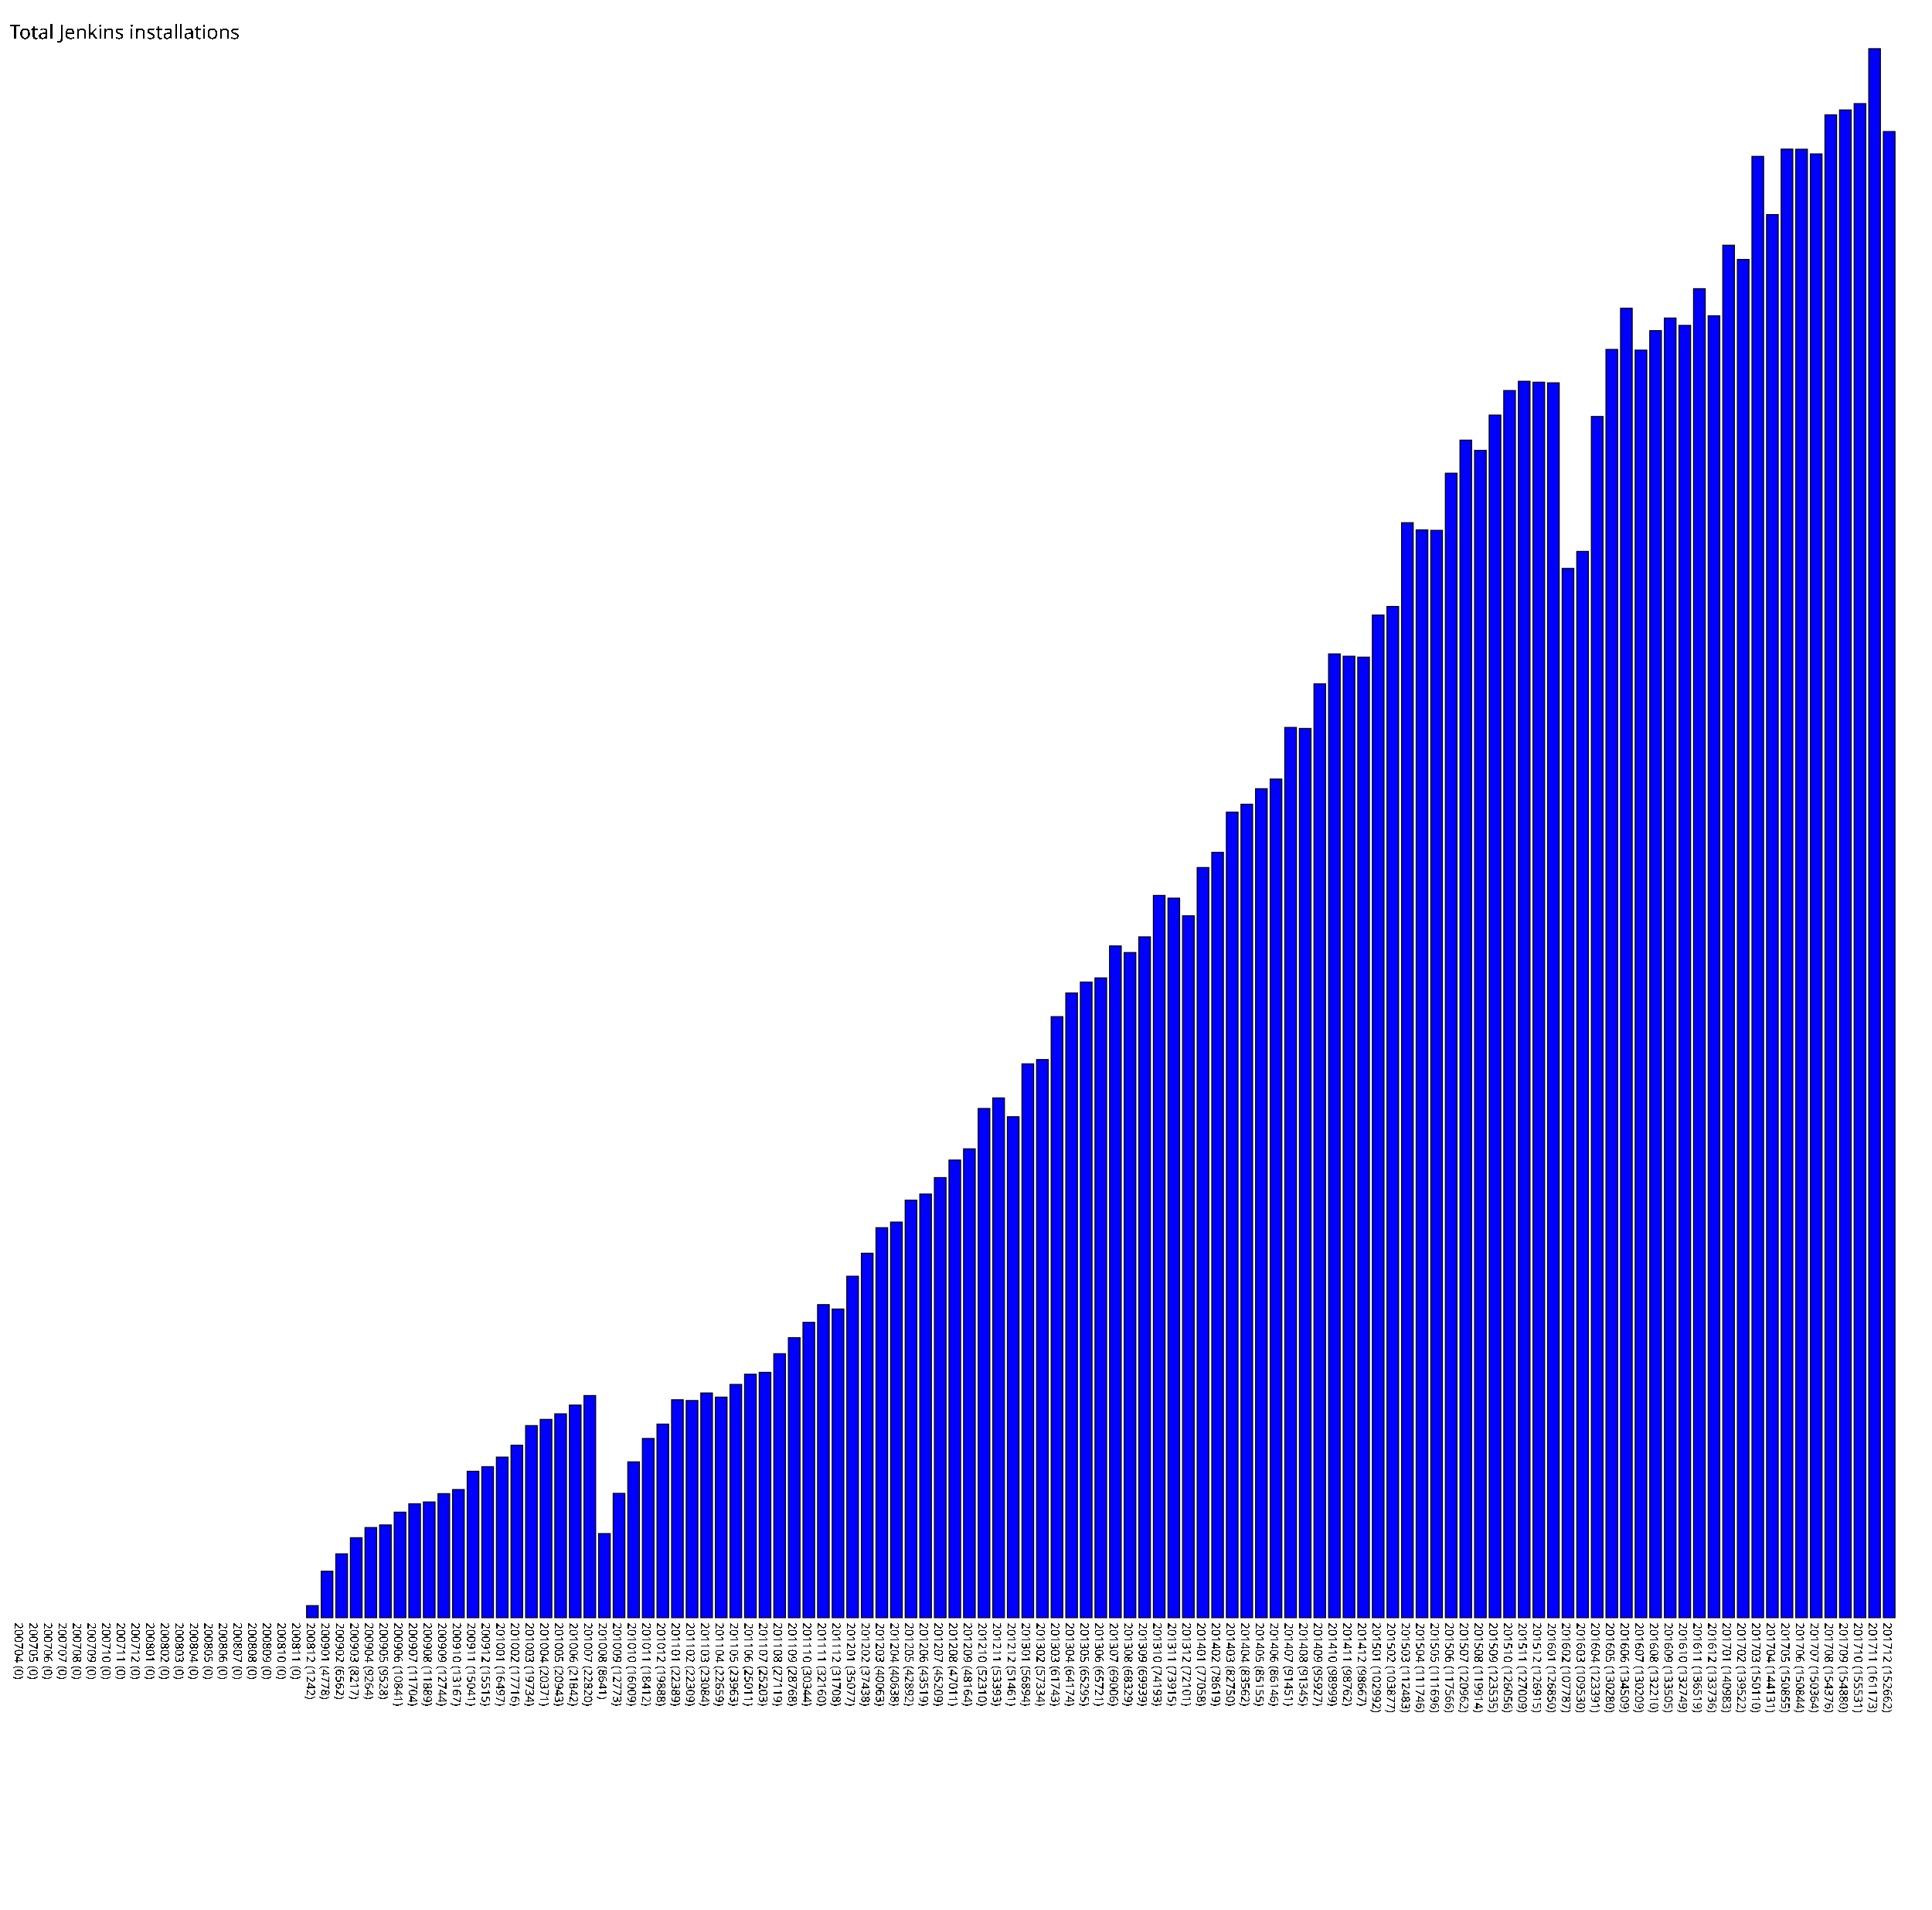
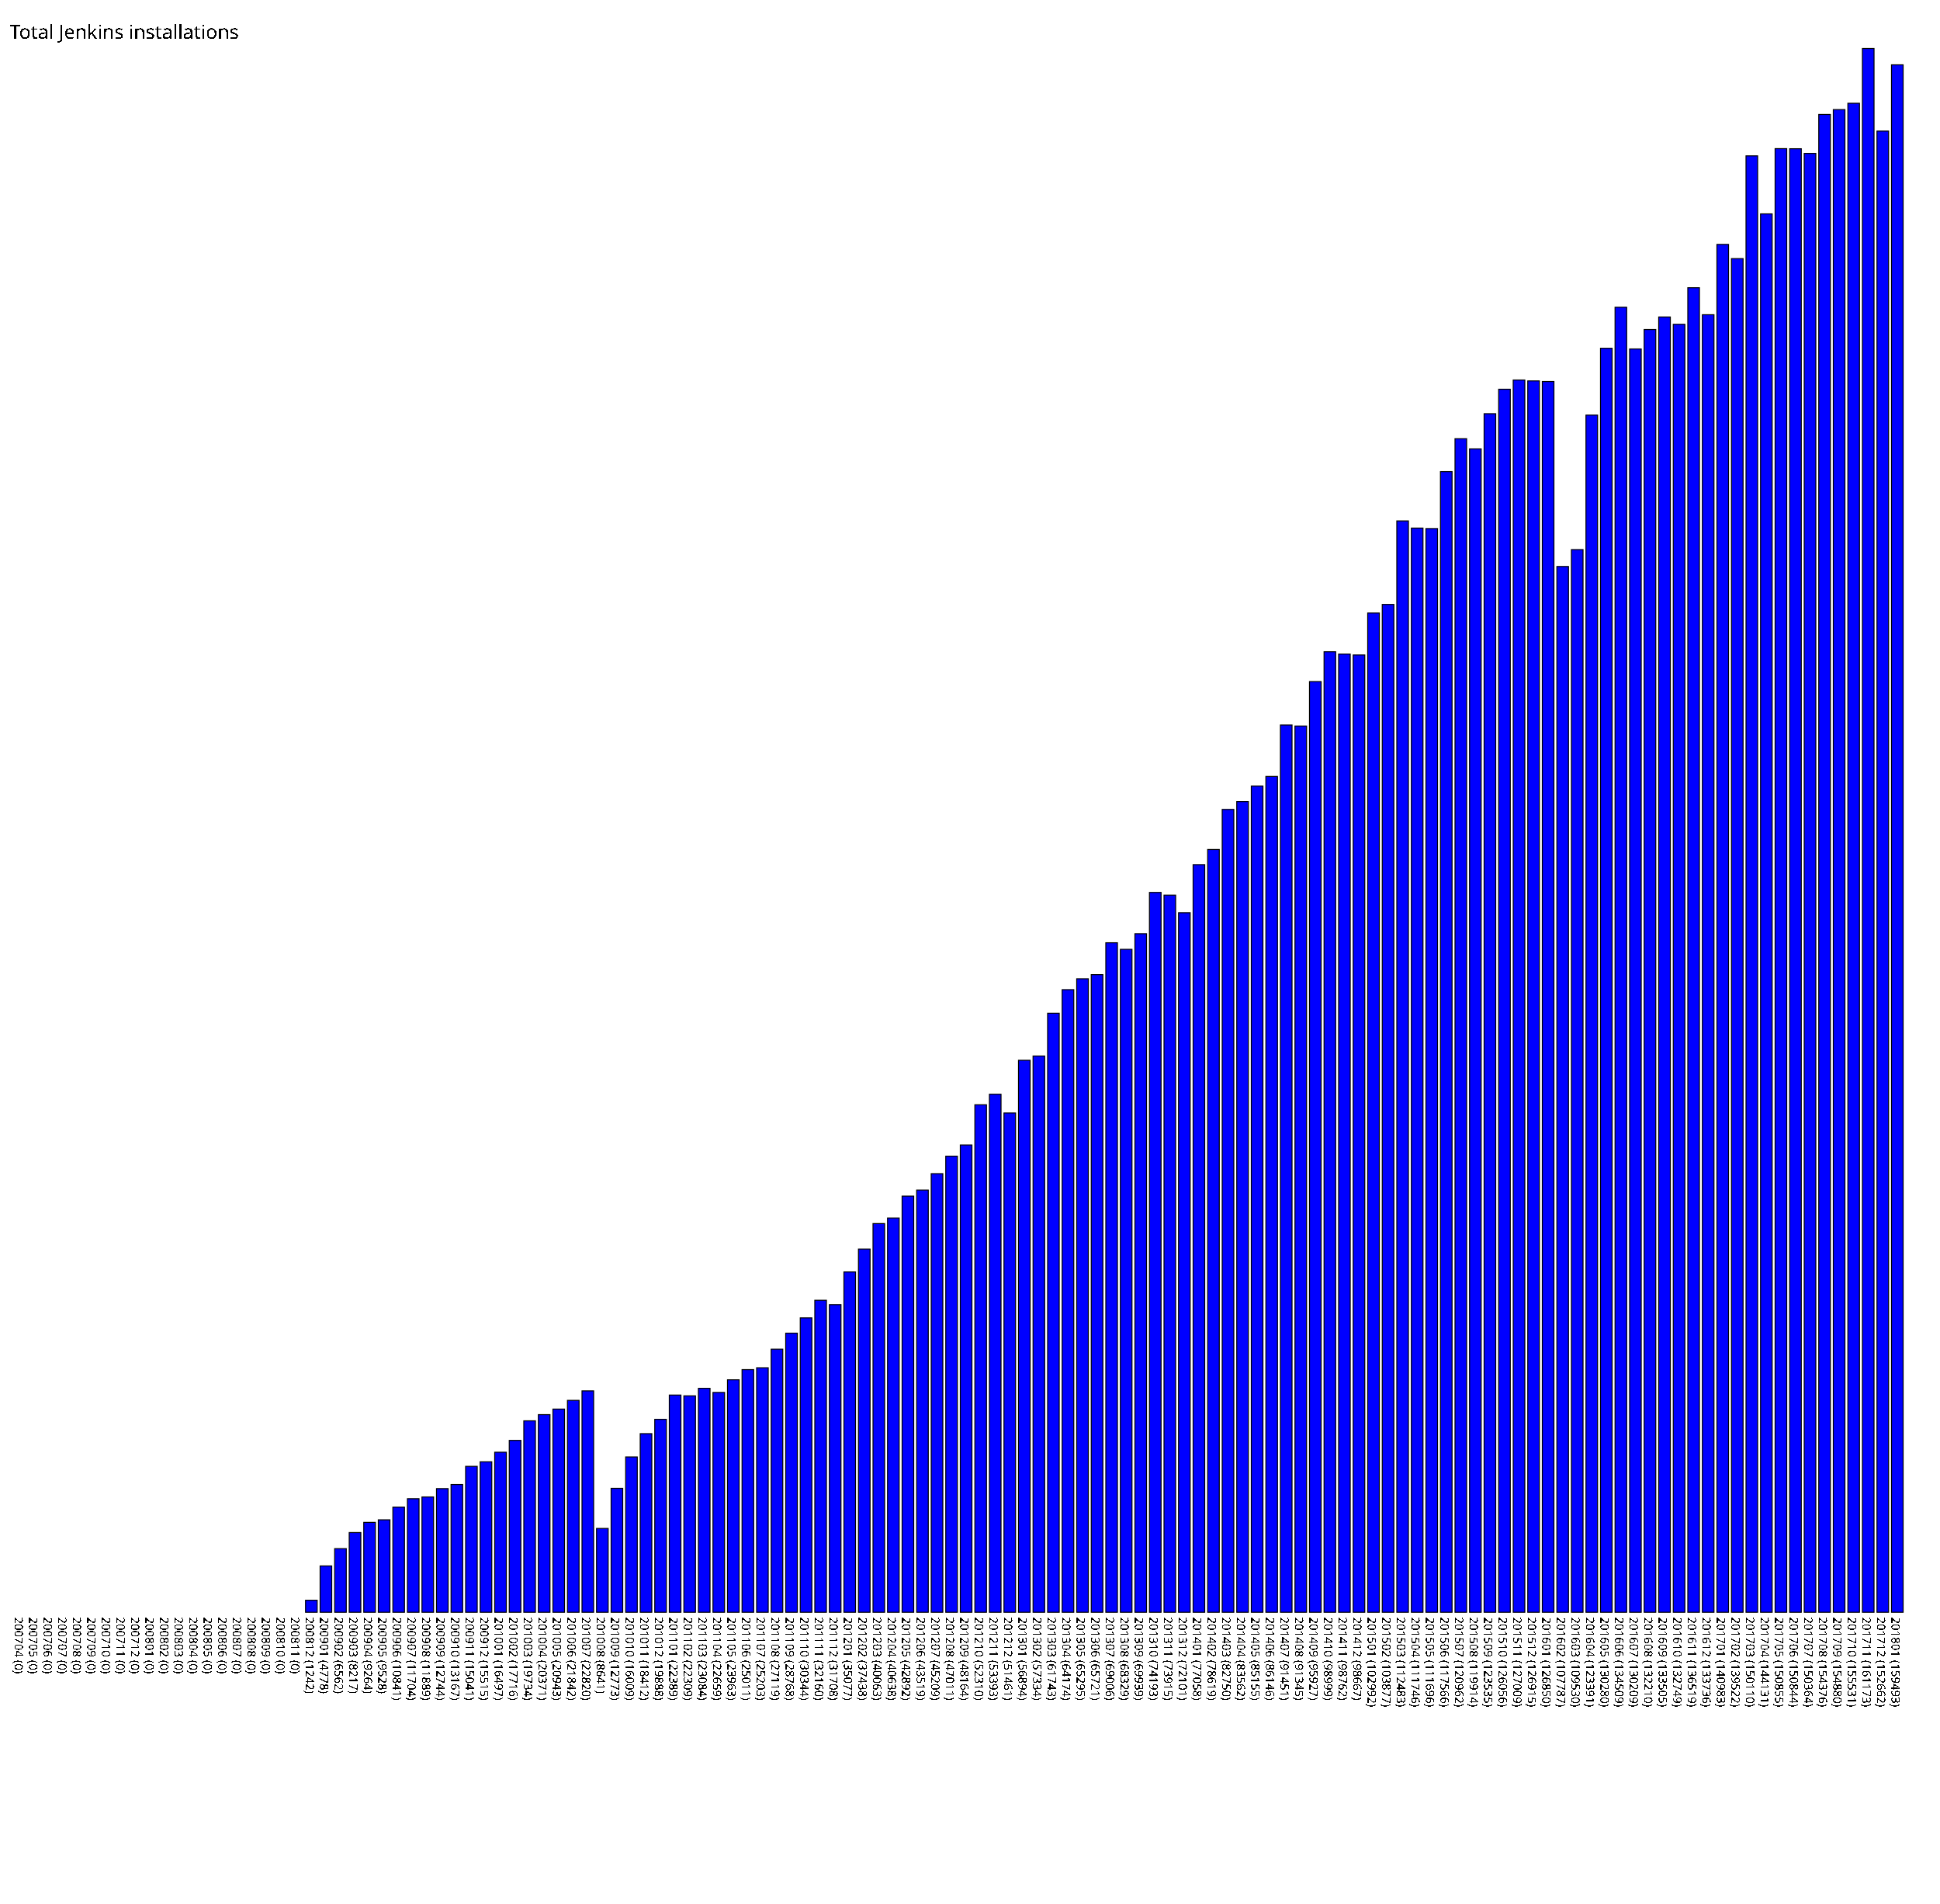
- <svg xmlns="http://www.w3.org/2000/svg" version="1.1" preserveAspectRatio="xMidYMid meet" viewBox="0 0 1985 1961.73">
+ <svg xmlns="http://www.w3.org/2000/svg" version="1.1" preserveAspectRatio="xMidYMid meet" viewBox="0 0 2000 1961.73">
  <rect fill="blue" height="0" stroke="black" width="12" x="15" y="1661.73" />
  <text x="15" y="1666.73" font-family="Tahoma" font-size="12" transform="rotate(90 15,1666.73)" text-rendering="optimizeSpeed" fill="#000000;">200704 (0)</text>
  <rect fill="blue" height="0" stroke="black" width="12" x="30" y="1661.73" />
  <text x="30" y="1666.73" font-family="Tahoma" font-size="12" transform="rotate(90 30,1666.73)" text-rendering="optimizeSpeed" fill="#000000;">200705 (0)</text>
  <rect fill="blue" height="0" stroke="black" width="12" x="45" y="1661.73" />
  <text x="45" y="1666.73" font-family="Tahoma" font-size="12" transform="rotate(90 45,1666.73)" text-rendering="optimizeSpeed" fill="#000000;">200706 (0)</text>
  <rect fill="blue" height="0" stroke="black" width="12" x="60" y="1661.73" />
  <text x="60" y="1666.73" font-family="Tahoma" font-size="12" transform="rotate(90 60,1666.73)" text-rendering="optimizeSpeed" fill="#000000;">200707 (0)</text>
  <rect fill="blue" height="0" stroke="black" width="12" x="75" y="1661.73" />
  <text x="75" y="1666.73" font-family="Tahoma" font-size="12" transform="rotate(90 75,1666.73)" text-rendering="optimizeSpeed" fill="#000000;">200708 (0)</text>
  <rect fill="blue" height="0" stroke="black" width="12" x="90" y="1661.73" />
  <text x="90" y="1666.73" font-family="Tahoma" font-size="12" transform="rotate(90 90,1666.73)" text-rendering="optimizeSpeed" fill="#000000;">200709 (0)</text>
  <rect fill="blue" height="0" stroke="black" width="12" x="105" y="1661.73" />
  <text x="105" y="1666.73" font-family="Tahoma" font-size="12" transform="rotate(90 105,1666.73)" text-rendering="optimizeSpeed" fill="#000000;">200710 (0)</text>
  <rect fill="blue" height="0" stroke="black" width="12" x="120" y="1661.73" />
  <text x="120" y="1666.73" font-family="Tahoma" font-size="12" transform="rotate(90 120,1666.73)" text-rendering="optimizeSpeed" fill="#000000;">200711 (0)</text>
  <rect fill="blue" height="0" stroke="black" width="12" x="135" y="1661.73" />
  <text x="135" y="1666.73" font-family="Tahoma" font-size="12" transform="rotate(90 135,1666.73)" text-rendering="optimizeSpeed" fill="#000000;">200712 (0)</text>
  <rect fill="blue" height="0" stroke="black" width="12" x="150" y="1661.73" />
  <text x="150" y="1666.73" font-family="Tahoma" font-size="12" transform="rotate(90 150,1666.73)" text-rendering="optimizeSpeed" fill="#000000;">200801 (0)</text>
  <rect fill="blue" height="0" stroke="black" width="12" x="165" y="1661.73" />
  <text x="165" y="1666.73" font-family="Tahoma" font-size="12" transform="rotate(90 165,1666.73)" text-rendering="optimizeSpeed" fill="#000000;">200802 (0)</text>
  <rect fill="blue" height="0" stroke="black" width="12" x="180" y="1661.73" />
  <text x="180" y="1666.73" font-family="Tahoma" font-size="12" transform="rotate(90 180,1666.73)" text-rendering="optimizeSpeed" fill="#000000;">200803 (0)</text>
  <rect fill="blue" height="0" stroke="black" width="12" x="195" y="1661.73" />
  <text x="195" y="1666.73" font-family="Tahoma" font-size="12" transform="rotate(90 195,1666.73)" text-rendering="optimizeSpeed" fill="#000000;">200804 (0)</text>
  <rect fill="blue" height="0" stroke="black" width="12" x="210" y="1661.73" />
  <text x="210" y="1666.73" font-family="Tahoma" font-size="12" transform="rotate(90 210,1666.73)" text-rendering="optimizeSpeed" fill="#000000;">200805 (0)</text>
  <rect fill="blue" height="0" stroke="black" width="12" x="225" y="1661.73" />
  <text x="225" y="1666.73" font-family="Tahoma" font-size="12" transform="rotate(90 225,1666.73)" text-rendering="optimizeSpeed" fill="#000000;">200806 (0)</text>
  <rect fill="blue" height="0" stroke="black" width="12" x="240" y="1661.73" />
  <text x="240" y="1666.73" font-family="Tahoma" font-size="12" transform="rotate(90 240,1666.73)" text-rendering="optimizeSpeed" fill="#000000;">200807 (0)</text>
  <rect fill="blue" height="0" stroke="black" width="12" x="255" y="1661.73" />
  <text x="255" y="1666.73" font-family="Tahoma" font-size="12" transform="rotate(90 255,1666.73)" text-rendering="optimizeSpeed" fill="#000000;">200808 (0)</text>
  <rect fill="blue" height="0" stroke="black" width="12" x="270" y="1661.73" />
  <text x="270" y="1666.73" font-family="Tahoma" font-size="12" transform="rotate(90 270,1666.73)" text-rendering="optimizeSpeed" fill="#000000;">200809 (0)</text>
  <rect fill="blue" height="0" stroke="black" width="12" x="285" y="1661.73" />
  <text x="285" y="1666.73" font-family="Tahoma" font-size="12" transform="rotate(90 285,1666.73)" text-rendering="optimizeSpeed" fill="#000000;">200810 (0)</text>
  <rect fill="blue" height="0" stroke="black" width="12" x="300" y="1661.73" />
  <text x="300" y="1666.73" font-family="Tahoma" font-size="12" transform="rotate(90 300,1666.73)" text-rendering="optimizeSpeed" fill="#000000;">200811 (0)</text>
  <rect fill="blue" height="12.42" stroke="black" width="12" x="315" y="1649.31" />
  <text x="315" y="1666.73" font-family="Tahoma" font-size="12" transform="rotate(90 315,1666.73)" text-rendering="optimizeSpeed" fill="#000000;">200812 (1242)</text>
  <rect fill="blue" height="47.78" stroke="black" width="12" x="330" y="1613.95" />
  <text x="330" y="1666.73" font-family="Tahoma" font-size="12" transform="rotate(90 330,1666.73)" text-rendering="optimizeSpeed" fill="#000000;">200901 (4778)</text>
  <rect fill="blue" height="65.62" stroke="black" width="12" x="345" y="1596.11" />
  <text x="345" y="1666.73" font-family="Tahoma" font-size="12" transform="rotate(90 345,1666.73)" text-rendering="optimizeSpeed" fill="#000000;">200902 (6562)</text>
  <rect fill="blue" height="82.17" stroke="black" width="12" x="360" y="1579.56" />
  <text x="360" y="1666.73" font-family="Tahoma" font-size="12" transform="rotate(90 360,1666.73)" text-rendering="optimizeSpeed" fill="#000000;">200903 (8217)</text>
  <rect fill="blue" height="92.64" stroke="black" width="12" x="375" y="1569.09" />
  <text x="375" y="1666.73" font-family="Tahoma" font-size="12" transform="rotate(90 375,1666.73)" text-rendering="optimizeSpeed" fill="#000000;">200904 (9264)</text>
  <rect fill="blue" height="95.28" stroke="black" width="12" x="390" y="1566.45" />
  <text x="390" y="1666.73" font-family="Tahoma" font-size="12" transform="rotate(90 390,1666.73)" text-rendering="optimizeSpeed" fill="#000000;">200905 (9528)</text>
  <rect fill="blue" height="108.41" stroke="black" width="12" x="405" y="1553.32" />
  <text x="405" y="1666.73" font-family="Tahoma" font-size="12" transform="rotate(90 405,1666.73)" text-rendering="optimizeSpeed" fill="#000000;">200906 (10841)</text>
  <rect fill="blue" height="117.04" stroke="black" width="12" x="420" y="1544.69" />
  <text x="420" y="1666.73" font-family="Tahoma" font-size="12" transform="rotate(90 420,1666.73)" text-rendering="optimizeSpeed" fill="#000000;">200907 (11704)</text>
  <rect fill="blue" height="118.89" stroke="black" width="12" x="435" y="1542.84" />
  <text x="435" y="1666.73" font-family="Tahoma" font-size="12" transform="rotate(90 435,1666.73)" text-rendering="optimizeSpeed" fill="#000000;">200908 (11889)</text>
  <rect fill="blue" height="127.44" stroke="black" width="12" x="450" y="1534.29" />
  <text x="450" y="1666.73" font-family="Tahoma" font-size="12" transform="rotate(90 450,1666.73)" text-rendering="optimizeSpeed" fill="#000000;">200909 (12744)</text>
  <rect fill="blue" height="131.67" stroke="black" width="12" x="465" y="1530.06" />
  <text x="465" y="1666.73" font-family="Tahoma" font-size="12" transform="rotate(90 465,1666.73)" text-rendering="optimizeSpeed" fill="#000000;">200910 (13167)</text>
  <rect fill="blue" height="150.41" stroke="black" width="12" x="480" y="1511.32" />
  <text x="480" y="1666.73" font-family="Tahoma" font-size="12" transform="rotate(90 480,1666.73)" text-rendering="optimizeSpeed" fill="#000000;">200911 (15041)</text>
  <rect fill="blue" height="155.15" stroke="black" width="12" x="495" y="1506.58" />
  <text x="495" y="1666.73" font-family="Tahoma" font-size="12" transform="rotate(90 495,1666.73)" text-rendering="optimizeSpeed" fill="#000000;">200912 (15515)</text>
  <rect fill="blue" height="164.97" stroke="black" width="12" x="510" y="1496.76" />
  <text x="510" y="1666.73" font-family="Tahoma" font-size="12" transform="rotate(90 510,1666.73)" text-rendering="optimizeSpeed" fill="#000000;">201001 (16497)</text>
  <rect fill="blue" height="177.16" stroke="black" width="12" x="525" y="1484.57" />
  <text x="525" y="1666.73" font-family="Tahoma" font-size="12" transform="rotate(90 525,1666.73)" text-rendering="optimizeSpeed" fill="#000000;">201002 (17716)</text>
  <rect fill="blue" height="197.34" stroke="black" width="12" x="540" y="1464.39" />
  <text x="540" y="1666.73" font-family="Tahoma" font-size="12" transform="rotate(90 540,1666.73)" text-rendering="optimizeSpeed" fill="#000000;">201003 (19734)</text>
  <rect fill="blue" height="203.71" stroke="black" width="12" x="555" y="1458.02" />
  <text x="555" y="1666.73" font-family="Tahoma" font-size="12" transform="rotate(90 555,1666.73)" text-rendering="optimizeSpeed" fill="#000000;">201004 (20371)</text>
  <rect fill="blue" height="209.43" stroke="black" width="12" x="570" y="1452.30" />
  <text x="570" y="1666.73" font-family="Tahoma" font-size="12" transform="rotate(90 570,1666.73)" text-rendering="optimizeSpeed" fill="#000000;">201005 (20943)</text>
  <rect fill="blue" height="218.42" stroke="black" width="12" x="585" y="1443.31" />
  <text x="585" y="1666.73" font-family="Tahoma" font-size="12" transform="rotate(90 585,1666.73)" text-rendering="optimizeSpeed" fill="#000000;">201006 (21842)</text>
  <rect fill="blue" height="228.2" stroke="black" width="12" x="600" y="1433.53" />
  <text x="600" y="1666.73" font-family="Tahoma" font-size="12" transform="rotate(90 600,1666.73)" text-rendering="optimizeSpeed" fill="#000000;">201007 (22820)</text>
  <rect fill="blue" height="86.41" stroke="black" width="12" x="615" y="1575.32" />
  <text x="615" y="1666.73" font-family="Tahoma" font-size="12" transform="rotate(90 615,1666.73)" text-rendering="optimizeSpeed" fill="#000000;">201008 (8641)</text>
  <rect fill="blue" height="127.73" stroke="black" width="12" x="630" y="1534.00" />
  <text x="630" y="1666.73" font-family="Tahoma" font-size="12" transform="rotate(90 630,1666.73)" text-rendering="optimizeSpeed" fill="#000000;">201009 (12773)</text>
  <rect fill="blue" height="160.09" stroke="black" width="12" x="645" y="1501.64" />
  <text x="645" y="1666.73" font-family="Tahoma" font-size="12" transform="rotate(90 645,1666.73)" text-rendering="optimizeSpeed" fill="#000000;">201010 (16009)</text>
  <rect fill="blue" height="184.12" stroke="black" width="12" x="660" y="1477.61" />
  <text x="660" y="1666.73" font-family="Tahoma" font-size="12" transform="rotate(90 660,1666.73)" text-rendering="optimizeSpeed" fill="#000000;">201011 (18412)</text>
  <rect fill="blue" height="198.88" stroke="black" width="12" x="675" y="1462.85" />
  <text x="675" y="1666.73" font-family="Tahoma" font-size="12" transform="rotate(90 675,1666.73)" text-rendering="optimizeSpeed" fill="#000000;">201012 (19888)</text>
  <rect fill="blue" height="223.89" stroke="black" width="12" x="690" y="1437.84" />
  <text x="690" y="1666.73" font-family="Tahoma" font-size="12" transform="rotate(90 690,1666.73)" text-rendering="optimizeSpeed" fill="#000000;">201101 (22389)</text>
  <rect fill="blue" height="223.09" stroke="black" width="12" x="705" y="1438.64" />
  <text x="705" y="1666.73" font-family="Tahoma" font-size="12" transform="rotate(90 705,1666.73)" text-rendering="optimizeSpeed" fill="#000000;">201102 (22309)</text>
  <rect fill="blue" height="230.84" stroke="black" width="12" x="720" y="1430.89" />
  <text x="720" y="1666.73" font-family="Tahoma" font-size="12" transform="rotate(90 720,1666.73)" text-rendering="optimizeSpeed" fill="#000000;">201103 (23084)</text>
  <rect fill="blue" height="226.59" stroke="black" width="12" x="735" y="1435.14" />
  <text x="735" y="1666.73" font-family="Tahoma" font-size="12" transform="rotate(90 735,1666.73)" text-rendering="optimizeSpeed" fill="#000000;">201104 (22659)</text>
  <rect fill="blue" height="239.63" stroke="black" width="12" x="750" y="1422.10" />
  <text x="750" y="1666.73" font-family="Tahoma" font-size="12" transform="rotate(90 750,1666.73)" text-rendering="optimizeSpeed" fill="#000000;">201105 (23963)</text>
  <rect fill="blue" height="250.11" stroke="black" width="12" x="765" y="1411.62" />
  <text x="765" y="1666.73" font-family="Tahoma" font-size="12" transform="rotate(90 765,1666.73)" text-rendering="optimizeSpeed" fill="#000000;">201106 (25011)</text>
  <rect fill="blue" height="252.03" stroke="black" width="12" x="780" y="1409.70" />
  <text x="780" y="1666.73" font-family="Tahoma" font-size="12" transform="rotate(90 780,1666.73)" text-rendering="optimizeSpeed" fill="#000000;">201107 (25203)</text>
  <rect fill="blue" height="271.19" stroke="black" width="12" x="795" y="1390.54" />
  <text x="795" y="1666.73" font-family="Tahoma" font-size="12" transform="rotate(90 795,1666.73)" text-rendering="optimizeSpeed" fill="#000000;">201108 (27119)</text>
  <rect fill="blue" height="287.68" stroke="black" width="12" x="810" y="1374.05" />
  <text x="810" y="1666.73" font-family="Tahoma" font-size="12" transform="rotate(90 810,1666.73)" text-rendering="optimizeSpeed" fill="#000000;">201109 (28768)</text>
  <rect fill="blue" height="303.44" stroke="black" width="12" x="825" y="1358.29" />
  <text x="825" y="1666.73" font-family="Tahoma" font-size="12" transform="rotate(90 825,1666.73)" text-rendering="optimizeSpeed" fill="#000000;">201110 (30344)</text>
  <rect fill="blue" height="321.6" stroke="black" width="12" x="840" y="1340.13" />
  <text x="840" y="1666.73" font-family="Tahoma" font-size="12" transform="rotate(90 840,1666.73)" text-rendering="optimizeSpeed" fill="#000000;">201111 (32160)</text>
  <rect fill="blue" height="317.08" stroke="black" width="12" x="855" y="1344.65" />
  <text x="855" y="1666.73" font-family="Tahoma" font-size="12" transform="rotate(90 855,1666.73)" text-rendering="optimizeSpeed" fill="#000000;">201112 (31708)</text>
  <rect fill="blue" height="350.77" stroke="black" width="12" x="870" y="1310.96" />
  <text x="870" y="1666.73" font-family="Tahoma" font-size="12" transform="rotate(90 870,1666.73)" text-rendering="optimizeSpeed" fill="#000000;">201201 (35077)</text>
  <rect fill="blue" height="374.38" stroke="black" width="12" x="885" y="1287.35" />
  <text x="885" y="1666.73" font-family="Tahoma" font-size="12" transform="rotate(90 885,1666.73)" text-rendering="optimizeSpeed" fill="#000000;">201202 (37438)</text>
  <rect fill="blue" height="400.63" stroke="black" width="12" x="900" y="1261.10" />
  <text x="900" y="1666.73" font-family="Tahoma" font-size="12" transform="rotate(90 900,1666.73)" text-rendering="optimizeSpeed" fill="#000000;">201203 (40063)</text>
  <rect fill="blue" height="406.38" stroke="black" width="12" x="915" y="1255.35" />
  <text x="915" y="1666.73" font-family="Tahoma" font-size="12" transform="rotate(90 915,1666.73)" text-rendering="optimizeSpeed" fill="#000000;">201204 (40638)</text>
  <rect fill="blue" height="428.92" stroke="black" width="12" x="930" y="1232.81" />
  <text x="930" y="1666.73" font-family="Tahoma" font-size="12" transform="rotate(90 930,1666.73)" text-rendering="optimizeSpeed" fill="#000000;">201205 (42892)</text>
  <rect fill="blue" height="435.19" stroke="black" width="12" x="945" y="1226.54" />
  <text x="945" y="1666.73" font-family="Tahoma" font-size="12" transform="rotate(90 945,1666.73)" text-rendering="optimizeSpeed" fill="#000000;">201206 (43519)</text>
  <rect fill="blue" height="452.09" stroke="black" width="12" x="960" y="1209.64" />
  <text x="960" y="1666.73" font-family="Tahoma" font-size="12" transform="rotate(90 960,1666.73)" text-rendering="optimizeSpeed" fill="#000000;">201207 (45209)</text>
  <rect fill="blue" height="470.11" stroke="black" width="12" x="975" y="1191.62" />
  <text x="975" y="1666.73" font-family="Tahoma" font-size="12" transform="rotate(90 975,1666.73)" text-rendering="optimizeSpeed" fill="#000000;">201208 (47011)</text>
  <rect fill="blue" height="481.64" stroke="black" width="12" x="990" y="1180.09" />
  <text x="990" y="1666.73" font-family="Tahoma" font-size="12" transform="rotate(90 990,1666.73)" text-rendering="optimizeSpeed" fill="#000000;">201209 (48164)</text>
  <rect fill="blue" height="523.1" stroke="black" width="12" x="1005" y="1138.63" />
  <text x="1005" y="1666.73" font-family="Tahoma" font-size="12" transform="rotate(90 1005,1666.73)" text-rendering="optimizeSpeed" fill="#000000;">201210 (52310)</text>
  <rect fill="blue" height="533.93" stroke="black" width="12" x="1020" y="1127.80" />
  <text x="1020" y="1666.73" font-family="Tahoma" font-size="12" transform="rotate(90 1020,1666.73)" text-rendering="optimizeSpeed" fill="#000000;">201211 (53393)</text>
  <rect fill="blue" height="514.61" stroke="black" width="12" x="1035" y="1147.12" />
  <text x="1035" y="1666.73" font-family="Tahoma" font-size="12" transform="rotate(90 1035,1666.73)" text-rendering="optimizeSpeed" fill="#000000;">201212 (51461)</text>
  <rect fill="blue" height="568.94" stroke="black" width="12" x="1050" y="1092.79" />
  <text x="1050" y="1666.73" font-family="Tahoma" font-size="12" transform="rotate(90 1050,1666.73)" text-rendering="optimizeSpeed" fill="#000000;">201301 (56894)</text>
  <rect fill="blue" height="573.34" stroke="black" width="12" x="1065" y="1088.39" />
  <text x="1065" y="1666.73" font-family="Tahoma" font-size="12" transform="rotate(90 1065,1666.73)" text-rendering="optimizeSpeed" fill="#000000;">201302 (57334)</text>
  <rect fill="blue" height="617.43" stroke="black" width="12" x="1080" y="1044.30" />
  <text x="1080" y="1666.73" font-family="Tahoma" font-size="12" transform="rotate(90 1080,1666.73)" text-rendering="optimizeSpeed" fill="#000000;">201303 (61743)</text>
  <rect fill="blue" height="641.74" stroke="black" width="12" x="1095" y="1019.99" />
  <text x="1095" y="1666.73" font-family="Tahoma" font-size="12" transform="rotate(90 1095,1666.73)" text-rendering="optimizeSpeed" fill="#000000;">201304 (64174)</text>
  <rect fill="blue" height="652.95" stroke="black" width="12" x="1110" y="1008.78" />
  <text x="1110" y="1666.73" font-family="Tahoma" font-size="12" transform="rotate(90 1110,1666.73)" text-rendering="optimizeSpeed" fill="#000000;">201305 (65295)</text>
  <rect fill="blue" height="657.21" stroke="black" width="12" x="1125" y="1004.52" />
  <text x="1125" y="1666.73" font-family="Tahoma" font-size="12" transform="rotate(90 1125,1666.73)" text-rendering="optimizeSpeed" fill="#000000;">201306 (65721)</text>
  <rect fill="blue" height="690.06" stroke="black" width="12" x="1140" y="971.67" />
  <text x="1140" y="1666.73" font-family="Tahoma" font-size="12" transform="rotate(90 1140,1666.73)" text-rendering="optimizeSpeed" fill="#000000;">201307 (69006)</text>
  <rect fill="blue" height="683.29" stroke="black" width="12" x="1155" y="978.44" />
  <text x="1155" y="1666.73" font-family="Tahoma" font-size="12" transform="rotate(90 1155,1666.73)" text-rendering="optimizeSpeed" fill="#000000;">201308 (68329)</text>
  <rect fill="blue" height="699.39" stroke="black" width="12" x="1170" y="962.34" />
  <text x="1170" y="1666.73" font-family="Tahoma" font-size="12" transform="rotate(90 1170,1666.73)" text-rendering="optimizeSpeed" fill="#000000;">201309 (69939)</text>
  <rect fill="blue" height="741.93" stroke="black" width="12" x="1185" y="919.80" />
  <text x="1185" y="1666.73" font-family="Tahoma" font-size="12" transform="rotate(90 1185,1666.73)" text-rendering="optimizeSpeed" fill="#000000;">201310 (74193)</text>
  <rect fill="blue" height="739.15" stroke="black" width="12" x="1200" y="922.58" />
  <text x="1200" y="1666.73" font-family="Tahoma" font-size="12" transform="rotate(90 1200,1666.73)" text-rendering="optimizeSpeed" fill="#000000;">201311 (73915)</text>
  <rect fill="blue" height="721.01" stroke="black" width="12" x="1215" y="940.72" />
  <text x="1215" y="1666.73" font-family="Tahoma" font-size="12" transform="rotate(90 1215,1666.73)" text-rendering="optimizeSpeed" fill="#000000;">201312 (72101)</text>
  <rect fill="blue" height="770.58" stroke="black" width="12" x="1230" y="891.15" />
  <text x="1230" y="1666.73" font-family="Tahoma" font-size="12" transform="rotate(90 1230,1666.73)" text-rendering="optimizeSpeed" fill="#000000;">201401 (77058)</text>
  <rect fill="blue" height="786.19" stroke="black" width="12" x="1245" y="875.54" />
  <text x="1245" y="1666.73" font-family="Tahoma" font-size="12" transform="rotate(90 1245,1666.73)" text-rendering="optimizeSpeed" fill="#000000;">201402 (78619)</text>
  <rect fill="blue" height="827.5" stroke="black" width="12" x="1260" y="834.23" />
  <text x="1260" y="1666.73" font-family="Tahoma" font-size="12" transform="rotate(90 1260,1666.73)" text-rendering="optimizeSpeed" fill="#000000;">201403 (82750)</text>
  <rect fill="blue" height="835.62" stroke="black" width="12" x="1275" y="826.11" />
  <text x="1275" y="1666.73" font-family="Tahoma" font-size="12" transform="rotate(90 1275,1666.73)" text-rendering="optimizeSpeed" fill="#000000;">201404 (83562)</text>
  <rect fill="blue" height="851.55" stroke="black" width="12" x="1290" y="810.18" />
  <text x="1290" y="1666.73" font-family="Tahoma" font-size="12" transform="rotate(90 1290,1666.73)" text-rendering="optimizeSpeed" fill="#000000;">201405 (85155)</text>
  <rect fill="blue" height="861.46" stroke="black" width="12" x="1305" y="800.27" />
  <text x="1305" y="1666.73" font-family="Tahoma" font-size="12" transform="rotate(90 1305,1666.73)" text-rendering="optimizeSpeed" fill="#000000;">201406 (86146)</text>
  <rect fill="blue" height="914.51" stroke="black" width="12" x="1320" y="747.22" />
  <text x="1320" y="1666.73" font-family="Tahoma" font-size="12" transform="rotate(90 1320,1666.73)" text-rendering="optimizeSpeed" fill="#000000;">201407 (91451)</text>
  <rect fill="blue" height="913.45" stroke="black" width="12" x="1335" y="748.28" />
  <text x="1335" y="1666.73" font-family="Tahoma" font-size="12" transform="rotate(90 1335,1666.73)" text-rendering="optimizeSpeed" fill="#000000;">201408 (91345)</text>
  <rect fill="blue" height="959.27" stroke="black" width="12" x="1350" y="702.46" />
  <text x="1350" y="1666.73" font-family="Tahoma" font-size="12" transform="rotate(90 1350,1666.73)" text-rendering="optimizeSpeed" fill="#000000;">201409 (95927)</text>
  <rect fill="blue" height="989.99" stroke="black" width="12" x="1365" y="671.74" />
  <text x="1365" y="1666.73" font-family="Tahoma" font-size="12" transform="rotate(90 1365,1666.73)" text-rendering="optimizeSpeed" fill="#000000;">201410 (98999)</text>
  <rect fill="blue" height="987.62" stroke="black" width="12" x="1380" y="674.11" />
  <text x="1380" y="1666.73" font-family="Tahoma" font-size="12" transform="rotate(90 1380,1666.73)" text-rendering="optimizeSpeed" fill="#000000;">201411 (98762)</text>
  <rect fill="blue" height="986.67" stroke="black" width="12" x="1395" y="675.06" />
  <text x="1395" y="1666.73" font-family="Tahoma" font-size="12" transform="rotate(90 1395,1666.73)" text-rendering="optimizeSpeed" fill="#000000;">201412 (98667)</text>
  <rect fill="blue" height="1029.92" stroke="black" width="12" x="1410" y="631.81" />
  <text x="1410" y="1666.73" font-family="Tahoma" font-size="12" transform="rotate(90 1410,1666.73)" text-rendering="optimizeSpeed" fill="#000000;">201501 (102992)</text>
  <rect fill="blue" height="1038.77" stroke="black" width="12" x="1425" y="622.96" />
  <text x="1425" y="1666.73" font-family="Tahoma" font-size="12" transform="rotate(90 1425,1666.73)" text-rendering="optimizeSpeed" fill="#000000;">201502 (103877)</text>
  <rect fill="blue" height="1124.83" stroke="black" width="12" x="1440" y="536.90" />
  <text x="1440" y="1666.73" font-family="Tahoma" font-size="12" transform="rotate(90 1440,1666.73)" text-rendering="optimizeSpeed" fill="#000000;">201503 (112483)</text>
  <rect fill="blue" height="1117.46" stroke="black" width="12" x="1455" y="544.27" />
  <text x="1455" y="1666.73" font-family="Tahoma" font-size="12" transform="rotate(90 1455,1666.73)" text-rendering="optimizeSpeed" fill="#000000;">201504 (111746)</text>
  <rect fill="blue" height="1116.96" stroke="black" width="12" x="1470" y="544.77" />
  <text x="1470" y="1666.73" font-family="Tahoma" font-size="12" transform="rotate(90 1470,1666.73)" text-rendering="optimizeSpeed" fill="#000000;">201505 (111696)</text>
  <rect fill="blue" height="1175.66" stroke="black" width="12" x="1485" y="486.07" />
  <text x="1485" y="1666.73" font-family="Tahoma" font-size="12" transform="rotate(90 1485,1666.73)" text-rendering="optimizeSpeed" fill="#000000;">201506 (117566)</text>
  <rect fill="blue" height="1209.62" stroke="black" width="12" x="1500" y="452.11" />
  <text x="1500" y="1666.73" font-family="Tahoma" font-size="12" transform="rotate(90 1500,1666.73)" text-rendering="optimizeSpeed" fill="#000000;">201507 (120962)</text>
  <rect fill="blue" height="1199.14" stroke="black" width="12" x="1515" y="462.59" />
  <text x="1515" y="1666.73" font-family="Tahoma" font-size="12" transform="rotate(90 1515,1666.73)" text-rendering="optimizeSpeed" fill="#000000;">201508 (119914)</text>
  <rect fill="blue" height="1235.35" stroke="black" width="12" x="1530" y="426.38" />
  <text x="1530" y="1666.73" font-family="Tahoma" font-size="12" transform="rotate(90 1530,1666.73)" text-rendering="optimizeSpeed" fill="#000000;">201509 (123535)</text>
  <rect fill="blue" height="1260.56" stroke="black" width="12" x="1545" y="401.17" />
  <text x="1545" y="1666.73" font-family="Tahoma" font-size="12" transform="rotate(90 1545,1666.73)" text-rendering="optimizeSpeed" fill="#000000;">201510 (126056)</text>
  <rect fill="blue" height="1270.09" stroke="black" width="12" x="1560" y="391.64" />
  <text x="1560" y="1666.73" font-family="Tahoma" font-size="12" transform="rotate(90 1560,1666.73)" text-rendering="optimizeSpeed" fill="#000000;">201511 (127009)</text>
  <rect fill="blue" height="1269.15" stroke="black" width="12" x="1575" y="392.58" />
  <text x="1575" y="1666.73" font-family="Tahoma" font-size="12" transform="rotate(90 1575,1666.73)" text-rendering="optimizeSpeed" fill="#000000;">201512 (126915)</text>
  <rect fill="blue" height="1268.5" stroke="black" width="12" x="1590" y="393.23" />
  <text x="1590" y="1666.73" font-family="Tahoma" font-size="12" transform="rotate(90 1590,1666.73)" text-rendering="optimizeSpeed" fill="#000000;">201601 (126850)</text>
  <rect fill="blue" height="1077.87" stroke="black" width="12" x="1605" y="583.86" />
  <text x="1605" y="1666.73" font-family="Tahoma" font-size="12" transform="rotate(90 1605,1666.73)" text-rendering="optimizeSpeed" fill="#000000;">201602 (107787)</text>
  <rect fill="blue" height="1095.3" stroke="black" width="12" x="1620" y="566.43" />
  <text x="1620" y="1666.73" font-family="Tahoma" font-size="12" transform="rotate(90 1620,1666.73)" text-rendering="optimizeSpeed" fill="#000000;">201603 (109530)</text>
  <rect fill="blue" height="1233.91" stroke="black" width="12" x="1635" y="427.82" />
  <text x="1635" y="1666.73" font-family="Tahoma" font-size="12" transform="rotate(90 1635,1666.73)" text-rendering="optimizeSpeed" fill="#000000;">201604 (123391)</text>
  <rect fill="blue" height="1302.8" stroke="black" width="12" x="1650" y="358.93" />
  <text x="1650" y="1666.73" font-family="Tahoma" font-size="12" transform="rotate(90 1650,1666.73)" text-rendering="optimizeSpeed" fill="#000000;">201605 (130280)</text>
  <rect fill="blue" height="1345.09" stroke="black" width="12" x="1665" y="316.64" />
  <text x="1665" y="1666.73" font-family="Tahoma" font-size="12" transform="rotate(90 1665,1666.73)" text-rendering="optimizeSpeed" fill="#000000;">201606 (134509)</text>
  <rect fill="blue" height="1302.09" stroke="black" width="12" x="1680" y="359.64" />
  <text x="1680" y="1666.73" font-family="Tahoma" font-size="12" transform="rotate(90 1680,1666.73)" text-rendering="optimizeSpeed" fill="#000000;">201607 (130209)</text>
  <rect fill="blue" height="1322.1" stroke="black" width="12" x="1695" y="339.63" />
  <text x="1695" y="1666.73" font-family="Tahoma" font-size="12" transform="rotate(90 1695,1666.73)" text-rendering="optimizeSpeed" fill="#000000;">201608 (132210)</text>
  <rect fill="blue" height="1335.05" stroke="black" width="12" x="1710" y="326.68" />
  <text x="1710" y="1666.73" font-family="Tahoma" font-size="12" transform="rotate(90 1710,1666.73)" text-rendering="optimizeSpeed" fill="#000000;">201609 (133505)</text>
  <rect fill="blue" height="1327.49" stroke="black" width="12" x="1725" y="334.24" />
  <text x="1725" y="1666.73" font-family="Tahoma" font-size="12" transform="rotate(90 1725,1666.73)" text-rendering="optimizeSpeed" fill="#000000;">201610 (132749)</text>
  <rect fill="blue" height="1365.19" stroke="black" width="12" x="1740" y="296.54" />
  <text x="1740" y="1666.73" font-family="Tahoma" font-size="12" transform="rotate(90 1740,1666.73)" text-rendering="optimizeSpeed" fill="#000000;">201611 (136519)</text>
  <rect fill="blue" height="1337.36" stroke="black" width="12" x="1755" y="324.37" />
  <text x="1755" y="1666.73" font-family="Tahoma" font-size="12" transform="rotate(90 1755,1666.73)" text-rendering="optimizeSpeed" fill="#000000;">201612 (133736)</text>
  <rect fill="blue" height="1409.83" stroke="black" width="12" x="1770" y="251.90" />
  <text x="1770" y="1666.73" font-family="Tahoma" font-size="12" transform="rotate(90 1770,1666.73)" text-rendering="optimizeSpeed" fill="#000000;">201701 (140983)</text>
  <rect fill="blue" height="1395.22" stroke="black" width="12" x="1785" y="266.51" />
  <text x="1785" y="1666.73" font-family="Tahoma" font-size="12" transform="rotate(90 1785,1666.73)" text-rendering="optimizeSpeed" fill="#000000;">201702 (139522)</text>
  <rect fill="blue" height="1501.1" stroke="black" width="12" x="1800" y="160.63" />
  <text x="1800" y="1666.73" font-family="Tahoma" font-size="12" transform="rotate(90 1800,1666.73)" text-rendering="optimizeSpeed" fill="#000000;">201703 (150110)</text>
  <rect fill="blue" height="1441.31" stroke="black" width="12" x="1815" y="220.42" />
  <text x="1815" y="1666.73" font-family="Tahoma" font-size="12" transform="rotate(90 1815,1666.73)" text-rendering="optimizeSpeed" fill="#000000;">201704 (144131)</text>
  <rect fill="blue" height="1508.55" stroke="black" width="12" x="1830" y="153.18" />
  <text x="1830" y="1666.73" font-family="Tahoma" font-size="12" transform="rotate(90 1830,1666.73)" text-rendering="optimizeSpeed" fill="#000000;">201705 (150855)</text>
  <rect fill="blue" height="1508.44" stroke="black" width="12" x="1845" y="153.29" />
  <text x="1845" y="1666.73" font-family="Tahoma" font-size="12" transform="rotate(90 1845,1666.73)" text-rendering="optimizeSpeed" fill="#000000;">201706 (150844)</text>
  <rect fill="blue" height="1503.64" stroke="black" width="12" x="1860" y="158.09" />
  <text x="1860" y="1666.73" font-family="Tahoma" font-size="12" transform="rotate(90 1860,1666.73)" text-rendering="optimizeSpeed" fill="#000000;">201707 (150364)</text>
  <rect fill="blue" height="1543.76" stroke="black" width="12" x="1875" y="117.97" />
  <text x="1875" y="1666.73" font-family="Tahoma" font-size="12" transform="rotate(90 1875,1666.73)" text-rendering="optimizeSpeed" fill="#000000;">201708 (154376)</text>
  <rect fill="blue" height="1548.8" stroke="black" width="12" x="1890" y="112.93" />
  <text x="1890" y="1666.73" font-family="Tahoma" font-size="12" transform="rotate(90 1890,1666.73)" text-rendering="optimizeSpeed" fill="#000000;">201709 (154880)</text>
  <rect fill="blue" height="1555.31" stroke="black" width="12" x="1905" y="106.42" />
  <text x="1905" y="1666.73" font-family="Tahoma" font-size="12" transform="rotate(90 1905,1666.73)" text-rendering="optimizeSpeed" fill="#000000;">201710 (155531)</text>
  <rect fill="blue" height="1611.73" stroke="black" width="12" x="1920" y="50.00" />
  <text x="1920" y="1666.73" font-family="Tahoma" font-size="12" transform="rotate(90 1920,1666.73)" text-rendering="optimizeSpeed" fill="#000000;">201711 (161173)</text>
  <rect fill="blue" height="1526.62" stroke="black" width="12" x="1935" y="135.11" />
  <text x="1935" y="1666.73" font-family="Tahoma" font-size="12" transform="rotate(90 1935,1666.73)" text-rendering="optimizeSpeed" fill="#000000;">201712 (152662)</text>
+   <rect fill="blue" height="1594.93" stroke="black" width="12" x="1950" y="66.80" />
+   <text x="1950" y="1666.73" font-family="Tahoma" font-size="12" transform="rotate(90 1950,1666.73)" text-rendering="optimizeSpeed" fill="#000000;">201801 (159493)</text>
  <text x="10" y="40" font-family="Tahoma" font-size="20" text-rendering="optimizeSpeed" fill="#000000;">Total Jenkins installations</text>
</svg>
